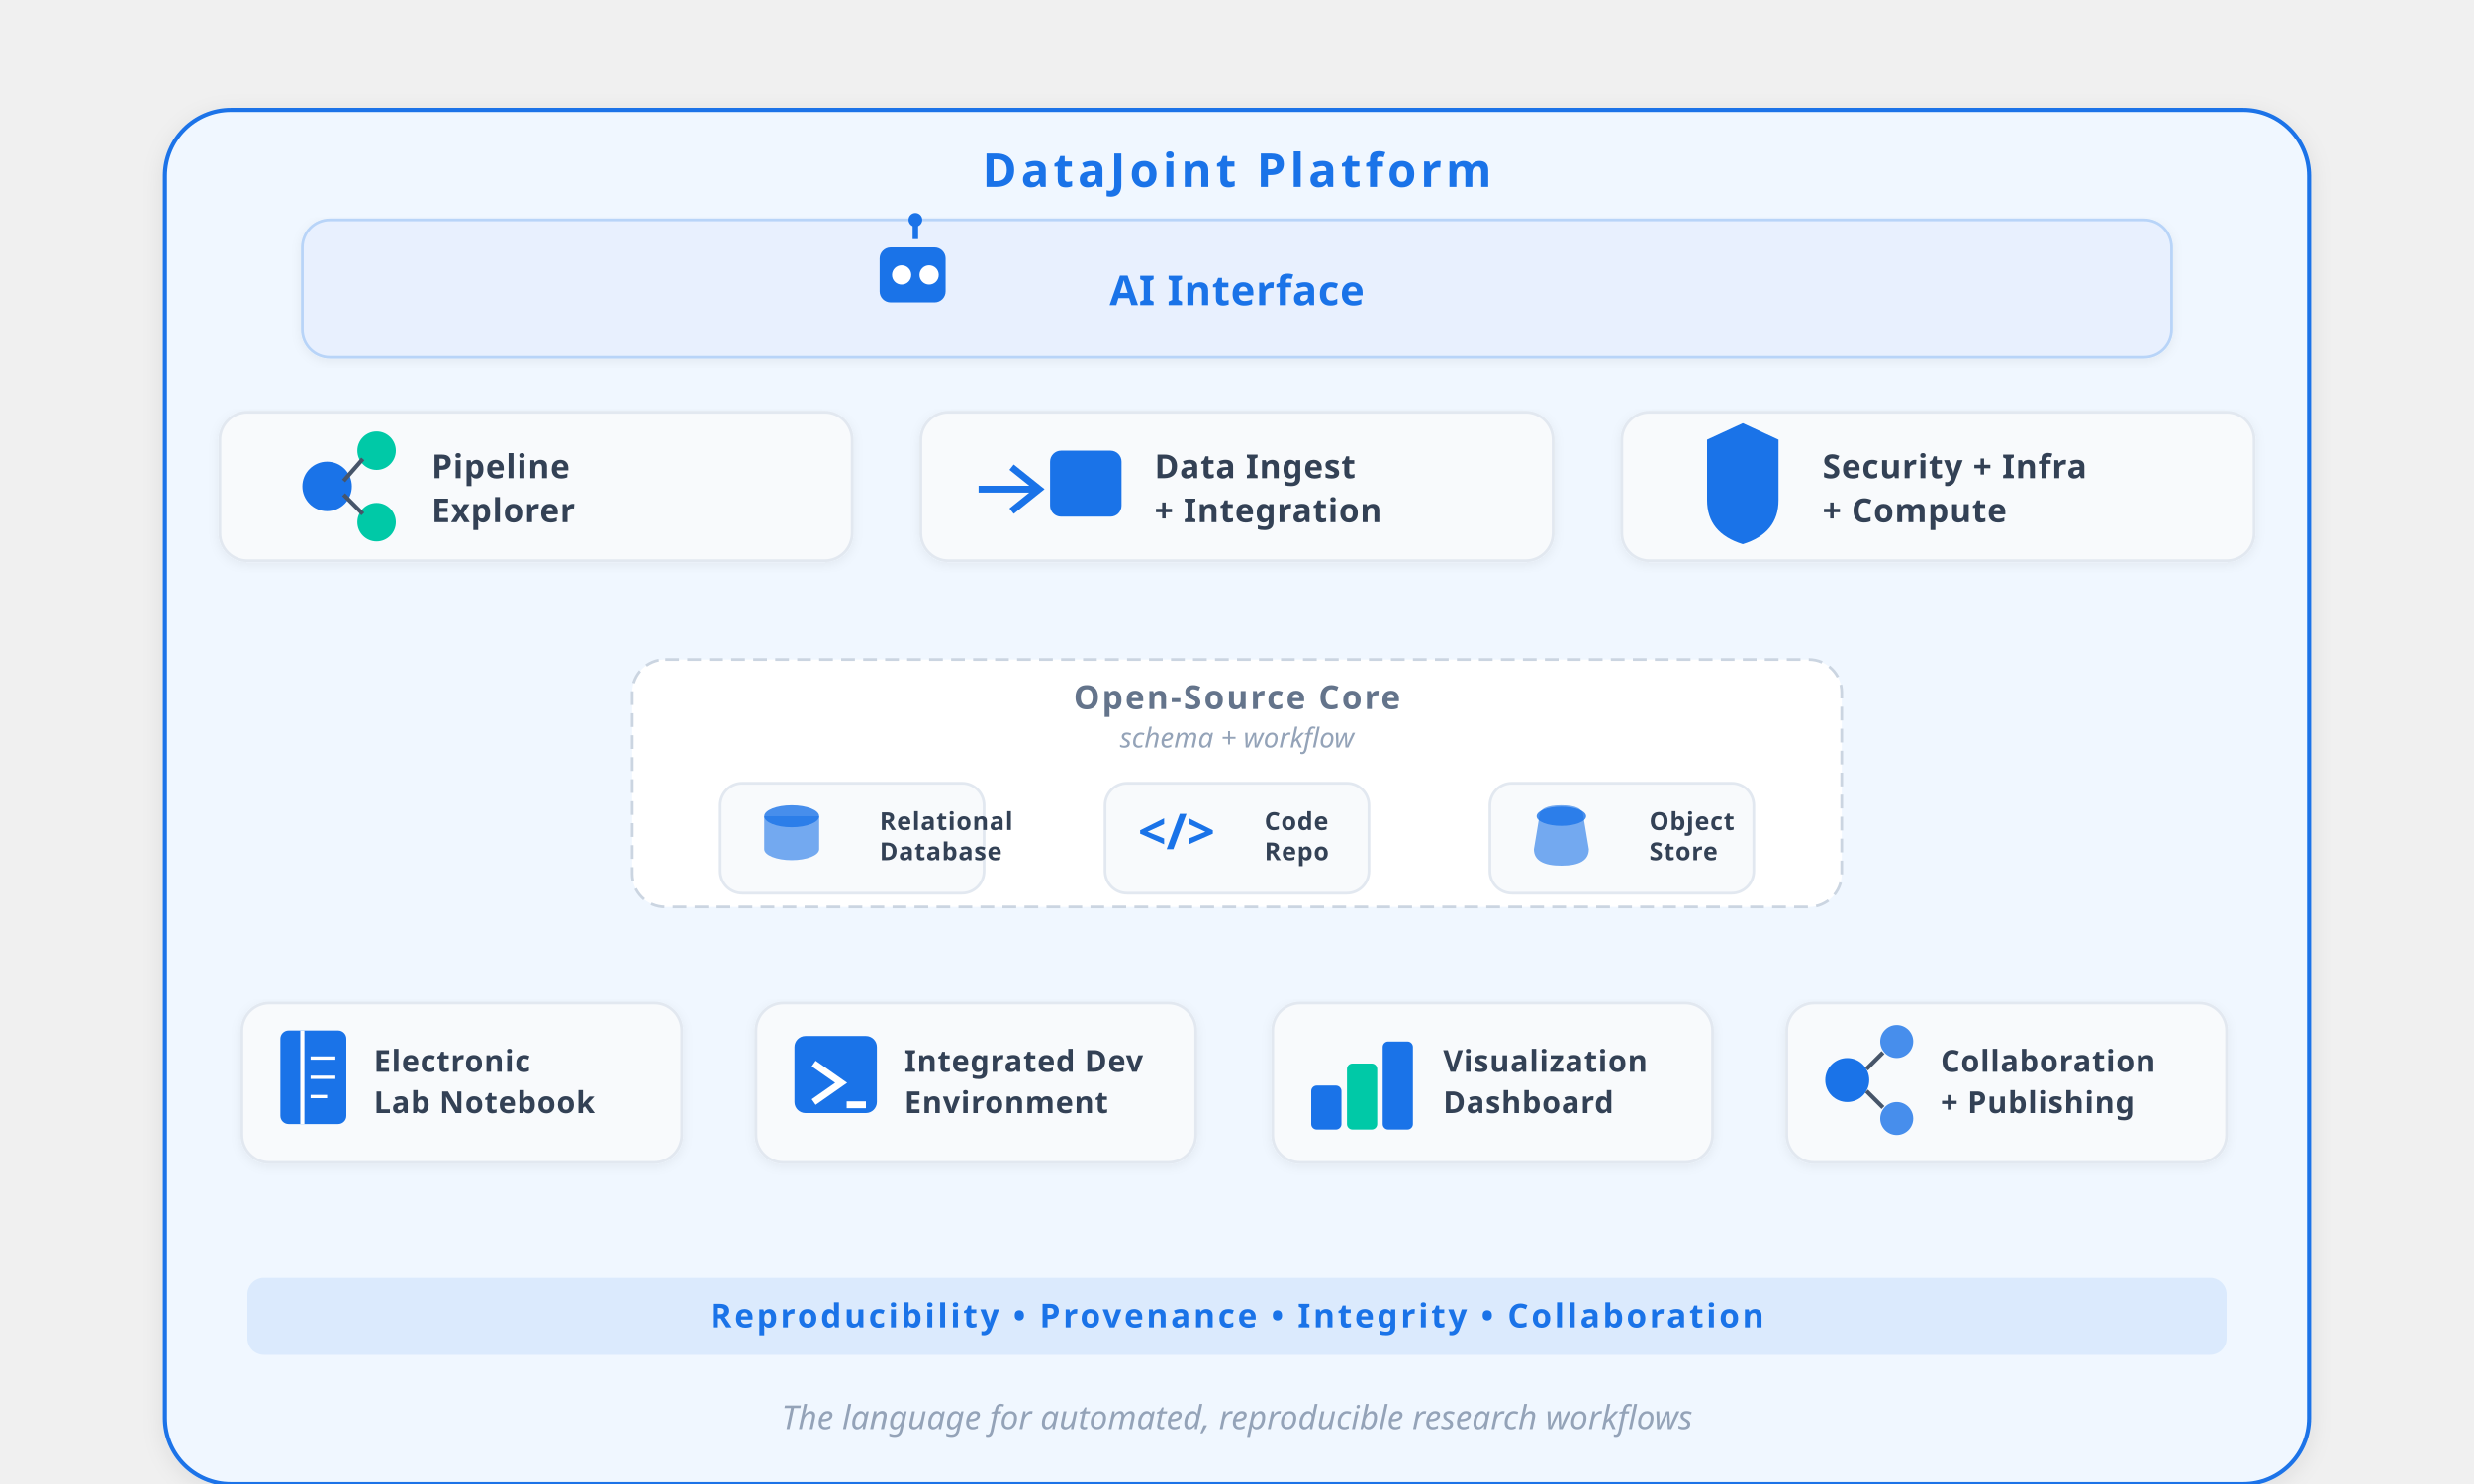
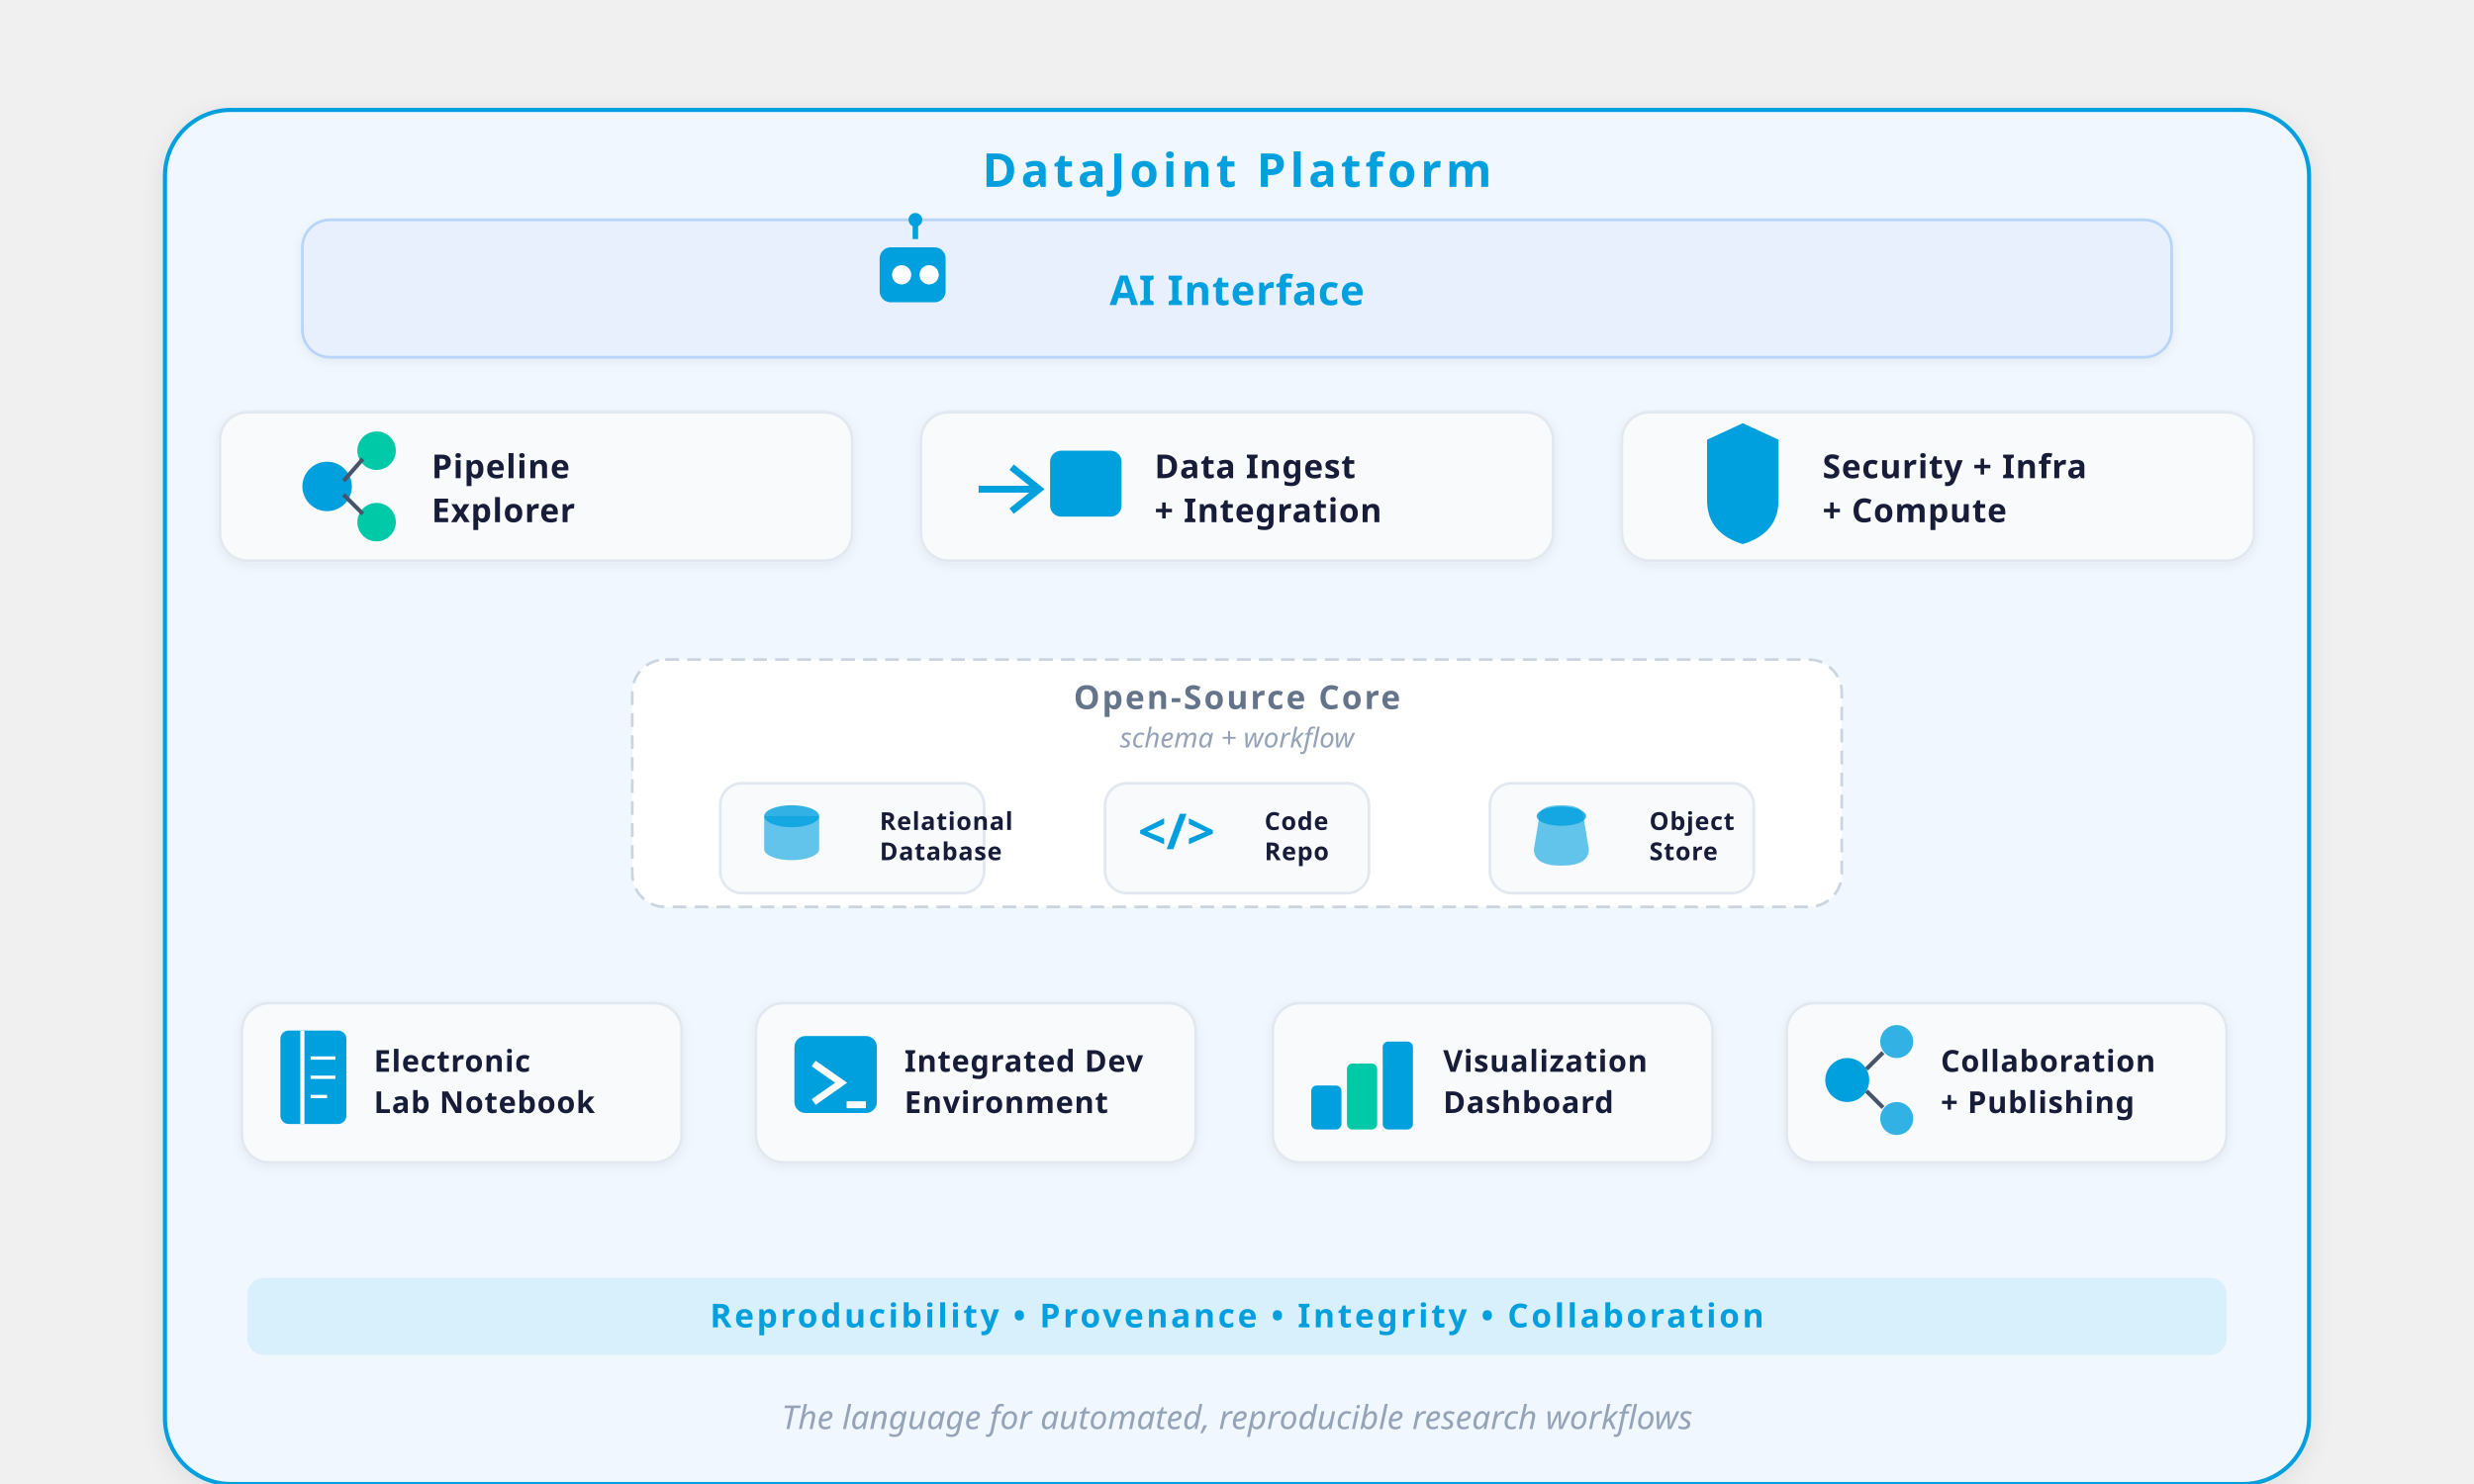
<svg xmlns="http://www.w3.org/2000/svg" viewBox="0 0 900 540" font-family="'Segoe UI', system-ui, -apple-system, sans-serif">
  <defs>
    <style>
      .core-label { font-size: 12px; fill: #64748b; font-weight: 600; text-anchor: middle; letter-spacing: 0.8px; text-transform: uppercase; }
-       .platform-label { font-size: 17px; fill: #1a73e8; font-weight: 700; text-anchor: middle; letter-spacing: 1.5px; text-transform: uppercase; }
+       .platform-label { font-size: 17px; fill: #00a0df; font-weight: 700; text-anchor: middle; letter-spacing: 1.5px; text-transform: uppercase; }
      .core-sub { font-size: 10px; fill: #94a3b8; font-weight: 400; text-anchor: middle; font-style: italic; }
-       .comp-label { font-size: 12px; fill: #334155; font-weight: 600; text-anchor: middle; text-transform: uppercase; letter-spacing: 0.3px; }
+       .comp-label { font-size: 12px; fill: #171c39; font-weight: 600; text-anchor: middle; text-transform: uppercase; letter-spacing: 0.3px; }
      .tagline { font-size: 12px; fill: #94a3b8; font-weight: 400; text-anchor: middle; font-style: italic; }
    </style>
    <filter id="shadow" x="-4%" y="-4%" width="108%" height="112%">
      <feDropShadow dx="0" dy="2" stdDeviation="4" flood-color="#000" flood-opacity="0.08" />
    </filter>
    <filter id="shadow-sm" x="-4%" y="-4%" width="108%" height="112%">
      <feDropShadow dx="0" dy="1" stdDeviation="2" flood-color="#000" flood-opacity="0.06" />
    </filter>
  </defs>
-   <rect x="60" y="40" width="780" height="500" rx="24" ry="24" fill="#f0f7ff" stroke="#1a73e8" stroke-width="1.5" filter="url(#shadow)" />
+   <rect x="60" y="40" width="780" height="500" rx="24" ry="24" fill="#f0f7ff" stroke="#00a0df" stroke-width="1.5" filter="url(#shadow)" />
  <text x="450" y="68" class="platform-label">DataJoint Platform</text>
  <g transform="translate(450, 106)">
    <rect x="-340" y="-26" width="680" height="50" rx="10" fill="#e8f0fe" stroke="#b8d4f8" stroke-width="1" filter="url(#shadow-sm)" />
-     <rect x="-130" y="-16" width="24" height="20" rx="4" fill="#1a73e8" stroke="none" />
+     <rect x="-130" y="-16" width="24" height="20" rx="4" fill="#00a0df" stroke="none" />
    <circle cx="-122" cy="-6" r="3.5" fill="#fff" />
    <circle cx="-112" cy="-6" r="3.5" fill="#fff" />
-     <line x1="-117" y1="-19" x2="-117" y2="-25" stroke="#1a73e8" stroke-width="2" />
-     <circle cx="-117" cy="-26" r="2.5" fill="#1a73e8" />
-     <text x="0" y="5" class="comp-label" style="font-size: 15px; fill: #1a73e8; font-weight: 700;">AI Interface</text>
+     <line x1="-117" y1="-19" x2="-117" y2="-25" stroke="#00a0df" stroke-width="2" />
+     <circle cx="-117" cy="-26" r="2.5" fill="#00a0df" />
+     <text x="0" y="5" class="comp-label" style="font-size: 15px; fill: #00a0df; font-weight: 700;">AI Interface</text>
  </g>
  <g transform="translate(195, 178)">
    <rect x="-115" y="-28" width="230" height="54" rx="10" fill="#f8fafc" stroke="#e2e8f0" stroke-width="1" filter="url(#shadow-sm)" />
-     <circle cx="-76" cy="-1" r="9" fill="#1a73e8" />
+     <circle cx="-76" cy="-1" r="9" fill="#00a0df" />
    <circle cx="-58" cy="-14" r="7" fill="#00c9a7" />
    <circle cx="-58" cy="12" r="7" fill="#00c9a7" />
    <line x1="-70" y1="-3" x2="-63" y2="-11" stroke="#475569" stroke-width="1.5" />
    <line x1="-70" y1="2" x2="-63" y2="9" stroke="#475569" stroke-width="1.5" />
    <text x="-38" y="-4" class="comp-label" style="font-size: 12px; text-anchor: start;">Pipeline</text>
    <text x="-38" y="12" class="comp-label" style="font-size: 12px; text-anchor: start;">Explorer</text>
  </g>
  <g transform="translate(450, 178)">
    <rect x="-115" y="-28" width="230" height="54" rx="10" fill="#f8fafc" stroke="#e2e8f0" stroke-width="1" filter="url(#shadow-sm)" />
-     <rect x="-68" y="-14" width="26" height="24" rx="4" fill="#1a73e8" />
-     <path d="M-94,0 L-72,0 M-82,-8 L-72,0 L-82,8" fill="none" stroke="#1a73e8" stroke-width="2.5" />
+     <rect x="-68" y="-14" width="26" height="24" rx="4" fill="#00a0df" />
+     <path d="M-94,0 L-72,0 M-82,-8 L-72,0 L-82,8" fill="none" stroke="#00a0df" stroke-width="2.5" />
    <text x="-30" y="-4" class="comp-label" style="font-size: 12px; text-anchor: start;">Data Ingest</text>
    <text x="-30" y="12" class="comp-label" style="font-size: 12px; text-anchor: start;">+ Integration</text>
  </g>
  <g transform="translate(705, 178)">
    <rect x="-115" y="-28" width="230" height="54" rx="10" fill="#f8fafc" stroke="#e2e8f0" stroke-width="1" filter="url(#shadow-sm)" />
-     <path d="M-84,-18 L-84,4 Q-84,16 -71,20 Q-58,16 -58,4 L-58,-18 L-71,-24 Z" fill="#1a73e8" />
+     <path d="M-84,-18 L-84,4 Q-84,16 -71,20 Q-58,16 -58,4 L-58,-18 L-71,-24 Z" fill="#00a0df" />
    <text x="-42" y="-4" class="comp-label" style="font-size: 12px; text-anchor: start;">Security + Infra</text>
    <text x="-42" y="12" class="comp-label" style="font-size: 12px; text-anchor: start;">+ Compute</text>
  </g>
  <rect x="230" y="240" width="440" height="90" rx="12" ry="12" fill="#fff" stroke="#cbd5e1" stroke-width="1" stroke-dasharray="5 3" />
  <text x="450" y="258" class="core-label">Open-Source Core</text>
  <text x="450" y="272" class="core-sub">schema + workflow</text>
  <g transform="translate(310, 305)">
    <rect x="-48" y="-20" width="96" height="40" rx="8" fill="#f8fafc" stroke="#e2e8f0" stroke-width="1" />
-     <ellipse cx="-22" cy="-8" rx="10" ry="4" fill="#1a73e8" opacity="0.8" />
-     <path d="M-32,-8 v12 a10,4 0 0,0 20,0 v-12" fill="#1a73e8" opacity="0.6" stroke="none" />
+     <ellipse cx="-22" cy="-8" rx="10" ry="4" fill="#00a0df" opacity="0.8" />
+     <path d="M-32,-8 v12 a10,4 0 0,0 20,0 v-12" fill="#00a0df" opacity="0.6" stroke="none" />
    <text x="10" y="-3" class="comp-label" style="font-size: 9px; text-anchor: start;">Relational</text>
    <text x="10" y="8" class="comp-label" style="font-size: 9px; text-anchor: start;">Database</text>
  </g>
  <g transform="translate(450, 305)">
    <rect x="-48" y="-20" width="96" height="40" rx="8" fill="#f8fafc" stroke="#e2e8f0" stroke-width="1" />
-     <text x="-22" y="4" text-anchor="middle" font-size="18" fill="#1a73e8" font-weight="600">&lt;/&gt;</text>
+     <text x="-22" y="4" text-anchor="middle" font-size="18" fill="#00a0df" font-weight="600">&lt;/&gt;</text>
    <text x="10" y="-3" class="comp-label" style="font-size: 9px; text-anchor: start;">Code</text>
    <text x="10" y="8" class="comp-label" style="font-size: 9px; text-anchor: start;">Repo</text>
  </g>
  <g transform="translate(590, 305)">
    <rect x="-48" y="-20" width="96" height="40" rx="8" fill="#f8fafc" stroke="#e2e8f0" stroke-width="1" />
-     <path d="M-30,-8 L-32,4 Q-32,10 -22,10 Q-12,10 -12,4 L-14,-8 Q-14,-12 -22,-12 Q-30,-12 -30,-8 Z" fill="#1a73e8" opacity="0.6" stroke="none" />
-     <ellipse cx="-22" cy="-8" rx="9" ry="3.5" fill="#1a73e8" opacity="0.8" />
+     <path d="M-30,-8 L-32,4 Q-32,10 -22,10 Q-12,10 -12,4 L-14,-8 Q-14,-12 -22,-12 Q-30,-12 -30,-8 Z" fill="#00a0df" opacity="0.6" stroke="none" />
+     <ellipse cx="-22" cy="-8" rx="9" ry="3.5" fill="#00a0df" opacity="0.8" />
    <text x="10" y="-3" class="comp-label" style="font-size: 9px; text-anchor: start;">Object</text>
    <text x="10" y="8" class="comp-label" style="font-size: 9px; text-anchor: start;">Store</text>
  </g>
  <g transform="translate(168, 395)">
    <rect x="-80" y="-30" width="160" height="58" rx="10" fill="#f8fafc" stroke="#e2e8f0" stroke-width="1" filter="url(#shadow-sm)" />
-     <rect x="-66" y="-20" width="24" height="34" rx="3" fill="#1a73e8" />
+     <rect x="-66" y="-20" width="24" height="34" rx="3" fill="#00a0df" />
    <line x1="-58" y1="-20" x2="-58" y2="14" stroke="#fff" stroke-width="1.5" />
    <line x1="-55" y1="-10" x2="-46" y2="-10" stroke="#fff" stroke-width="1.2" />
    <line x1="-55" y1="-3" x2="-46" y2="-3" stroke="#fff" stroke-width="1.2" />
    <line x1="-55" y1="4" x2="-49" y2="4" stroke="#fff" stroke-width="1.2" />
    <text x="-32" y="-5" class="comp-label" style="font-size: 11px; text-anchor: start;">Electronic</text>
    <text x="-32" y="10" class="comp-label" style="font-size: 11px; text-anchor: start;">Lab Notebook</text>
  </g>
  <g transform="translate(355, 395)">
    <rect x="-80" y="-30" width="160" height="58" rx="10" fill="#f8fafc" stroke="#e2e8f0" stroke-width="1" filter="url(#shadow-sm)" />
-     <rect x="-66" y="-18" width="30" height="28" rx="4" fill="#1a73e8" />
+     <rect x="-66" y="-18" width="30" height="28" rx="4" fill="#00a0df" />
    <path d="M-59,-8 L-49,-1 L-59,6" fill="none" stroke="#fff" stroke-width="2.5" />
    <line x1="-47" y1="7" x2="-40" y2="7" stroke="#fff" stroke-width="2.5" />
    <text x="-26" y="-5" class="comp-label" style="font-size: 11px; text-anchor: start;">Integrated Dev</text>
    <text x="-26" y="10" class="comp-label" style="font-size: 11px; text-anchor: start;">Environment</text>
  </g>
  <g transform="translate(543, 395)">
    <rect x="-80" y="-30" width="160" height="58" rx="10" fill="#f8fafc" stroke="#e2e8f0" stroke-width="1" filter="url(#shadow-sm)" />
-     <rect x="-66" y="0" width="11" height="16" rx="2" fill="#1a73e8" />
+     <rect x="-66" y="0" width="11" height="16" rx="2" fill="#00a0df" />
    <rect x="-53" y="-8" width="11" height="24" rx="2" fill="#00c9a7" />
-     <rect x="-40" y="-16" width="11" height="32" rx="2" fill="#1a73e8" />
+     <rect x="-40" y="-16" width="11" height="32" rx="2" fill="#00a0df" />
    <text x="-18" y="-5" class="comp-label" style="font-size: 11px; text-anchor: start;">Visualization</text>
    <text x="-18" y="10" class="comp-label" style="font-size: 11px; text-anchor: start;">Dashboard</text>
  </g>
  <g transform="translate(730, 395)">
    <rect x="-80" y="-30" width="160" height="58" rx="10" fill="#f8fafc" stroke="#e2e8f0" stroke-width="1" filter="url(#shadow-sm)" />
-     <circle cx="-58" cy="-2" r="8" fill="#1a73e8" />
-     <circle cx="-40" cy="-16" r="6" fill="#1a73e8" opacity="0.8" />
-     <circle cx="-40" cy="12" r="6" fill="#1a73e8" opacity="0.8" />
+     <circle cx="-58" cy="-2" r="8" fill="#00a0df" />
+     <circle cx="-40" cy="-16" r="6" fill="#00a0df" opacity="0.8" />
+     <circle cx="-40" cy="12" r="6" fill="#00a0df" opacity="0.8" />
    <line x1="-51" y1="-6" x2="-45" y2="-12" stroke="#475569" stroke-width="1.5" />
    <line x1="-51" y1="2" x2="-45" y2="8" stroke="#475569" stroke-width="1.5" />
    <text x="-24" y="-5" class="comp-label" style="font-size: 11px; text-anchor: start;">Collaboration</text>
    <text x="-24" y="10" class="comp-label" style="font-size: 11px; text-anchor: start;">+ Publishing</text>
  </g>
-   <rect x="90" y="465" width="720" height="28" rx="6" fill="#1a73e8" opacity="0.1" />
-   <text x="450" y="483" style="font-size: 12px; fill: #1a73e8; font-weight: 600; text-anchor: middle; letter-spacing: 1px; text-transform: uppercase;">Reproducibility • Provenance • Integrity • Collaboration</text>
+   <rect x="90" y="465" width="720" height="28" rx="6" fill="#00a0df" opacity="0.1" />
+   <text x="450" y="483" style="font-size: 12px; fill: #00a0df; font-weight: 600; text-anchor: middle; letter-spacing: 1px; text-transform: uppercase;">Reproducibility • Provenance • Integrity • Collaboration</text>
  <text x="450" y="520" class="tagline">The language for automated, reproducible research workflows</text>
</svg>
